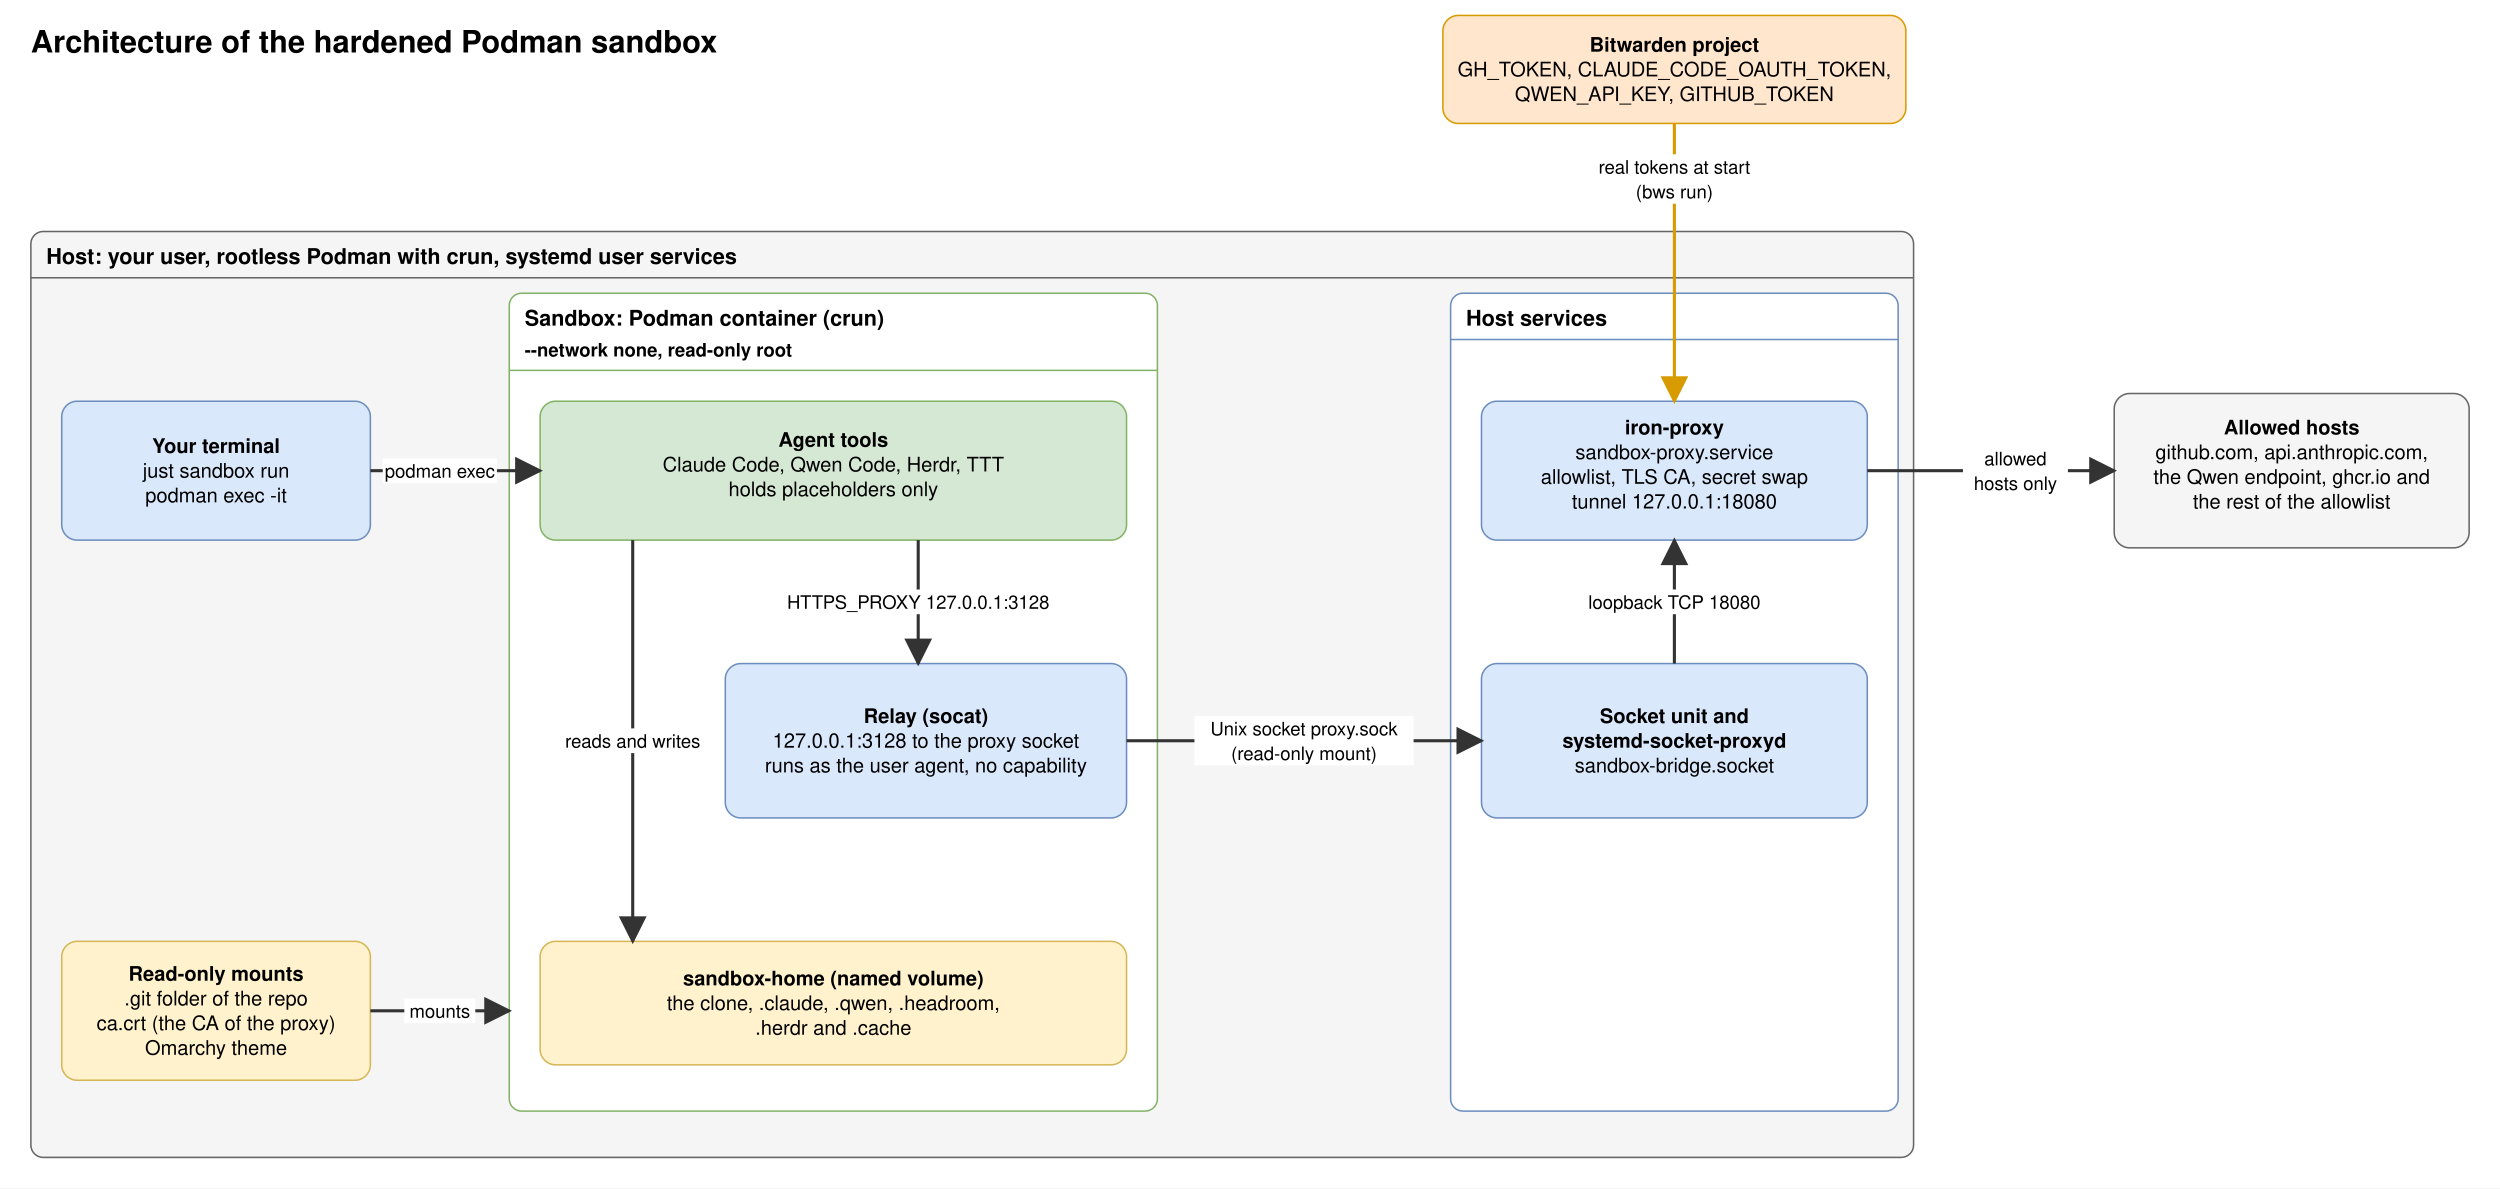
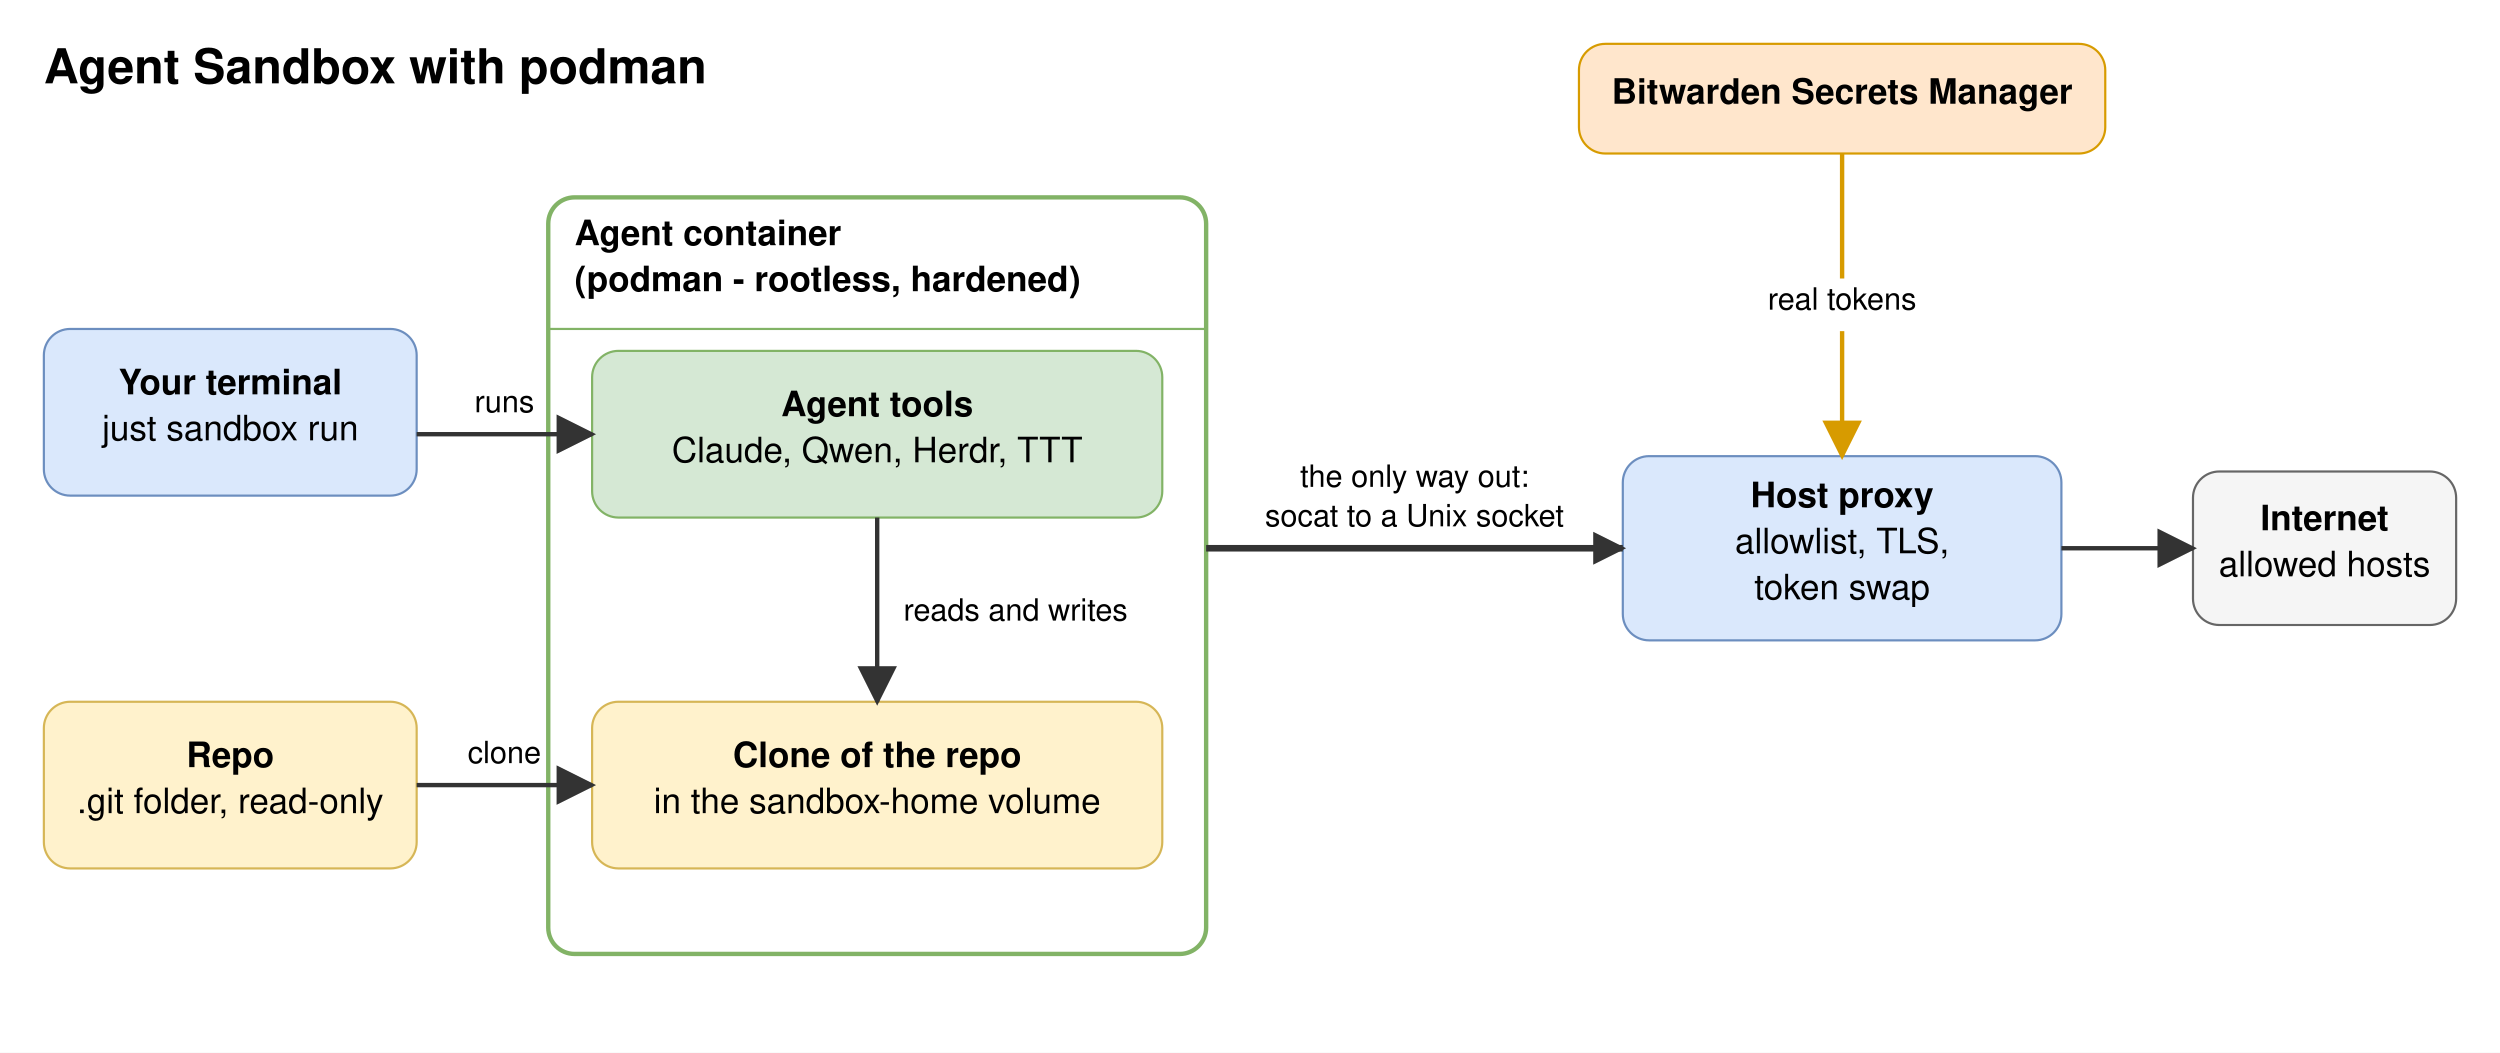
- <svg xmlns="http://www.w3.org/2000/svg" version="1.1" width="1620" height="770" viewBox="0 0 1620 770" font-family="Helvetica, Arial, sans-serif">
+ <svg xmlns="http://www.w3.org/2000/svg" version="1.1" width="1140" height="480" viewBox="0 0 1140 480" font-family="Helvetica, Arial, sans-serif">
  <defs>
    <marker id="a" viewBox="0 0 10 10" refX="9" refY="5" markerWidth="9" markerHeight="9" orient="auto">
+       <path d="M0,0 L10,5 L0,10 z" fill="#333333" />
+     </marker>
+     <marker id="b" viewBox="0 0 10 10" refX="9" refY="5" markerWidth="5" markerHeight="5" orient="auto">
      <path d="M0,0 L10,5 L0,10 z" fill="#333333" />
    </marker>
    <marker id="o" viewBox="0 0 10 10" refX="9" refY="5" markerWidth="9" markerHeight="9" orient="auto">
      <path d="M0,0 L10,5 L0,10 z" fill="#d79b00" />
    </marker>
  </defs>
-   <rect x="0" y="0" width="1620" height="770" fill="#ffffff" />
-   <text x="20" y="34" font-size="20" font-weight="bold" fill="#000000">Architecture of the hardened Podman sandbox</text>
-   <rect x="20" y="150" width="1220" height="600" rx="8" fill="#f5f5f5" stroke="#666666" stroke-width="1" />
-   <line x1="20" y1="180" x2="1240" y2="180" stroke="#666666" stroke-width="1" />
-   <text x="30" y="171" font-size="14" font-weight="bold" fill="#000000">Host: your user, rootless Podman with crun, systemd user services</text>
-   <rect x="330" y="190" width="420" height="530" rx="8" fill="#ffffff" stroke="#82b366" stroke-width="1" />
-   <line x1="330" y1="240" x2="750" y2="240" stroke="#82b366" stroke-width="1" />
-   <text x="340" y="211" font-size="14" font-weight="bold" fill="#000000">Sandbox: Podman container (crun)</text>
-   <text x="340" y="231" font-size="12" font-weight="bold" fill="#000000">--network none, read-only root</text>
-   <rect x="940" y="190" width="290" height="530" rx="8" fill="#ffffff" stroke="#6c8ebf" stroke-width="1" />
-   <line x1="940" y1="220" x2="1230" y2="220" stroke="#6c8ebf" stroke-width="1" />
-   <text x="950" y="211" font-size="14" font-weight="bold" fill="#000000">Host services</text>
-   <rect x="935" y="10" width="300" height="70" rx="10" fill="#ffe6cc" stroke="#d79b00" stroke-width="1" />
-   <g font-size="13" text-anchor="middle" fill="#000000">
-     <text x="1085" y="33.5" font-weight="bold">Bitwarden project</text>
-     <text x="1085" y="49.5">GH_TOKEN, CLAUDE_CODE_OAUTH_TOKEN,</text>
-     <text x="1085" y="65.5">QWEN_API_KEY, GITHUB_TOKEN</text>
+   <rect x="0" y="0" width="1140" height="480" fill="#ffffff" />
+   <text x="20" y="38" font-size="22" font-weight="bold" fill="#000000">Agent Sandbox with podman</text>
+   <rect x="720" y="20" width="240" height="50" rx="12" fill="#ffe6cc" stroke="#d79b00" stroke-width="1" />
+   <g font-size="16" text-anchor="middle" fill="#000000" font-weight="bold">
+     <text x="840.0" y="47.3">Bitwarden Secrets Manager</text>
  </g>
-   <rect x="40" y="260" width="200" height="90" rx="10" fill="#dae8fc" stroke="#6c8ebf" stroke-width="1" />
-   <g font-size="13" text-anchor="middle" fill="#000000">
-     <text x="140" y="293.5" font-weight="bold">Your terminal</text>
-     <text x="140" y="309.5">just sandbox run</text>
-     <text x="140" y="325.5">podman exec -it</text>
+   <rect x="20" y="150" width="170" height="76" rx="12" fill="#dae8fc" stroke="#6c8ebf" stroke-width="1" />
+   <g font-size="16" text-anchor="middle" fill="#000000">
+     <text x="105.0" y="179.8" font-weight="bold">Your terminal</text>
+     <text x="105.0" y="200.8">just sandbox run</text>
  </g>
-   <rect x="40" y="610" width="200" height="90" rx="10" fill="#fff2cc" stroke="#d6b656" stroke-width="1" />
-   <g font-size="13" text-anchor="middle" fill="#000000">
-     <text x="140" y="635.5" font-weight="bold">Read-only mounts</text>
-     <text x="140" y="651.5">.git folder of the repo</text>
-     <text x="140" y="667.5">ca.crt (the CA of the proxy)</text>
-     <text x="140" y="683.5">Omarchy theme</text>
+   <rect x="20" y="320" width="170" height="76" rx="12" fill="#fff2cc" stroke="#d6b656" stroke-width="1" />
+   <g font-size="16" text-anchor="middle" fill="#000000">
+     <text x="105.0" y="349.8" font-weight="bold">Repo</text>
+     <text x="105.0" y="370.8">.git folder, read-only</text>
  </g>
-   <rect x="350" y="260" width="380" height="90" rx="10" fill="#d5e8d4" stroke="#82b366" stroke-width="1" />
-   <g font-size="13" text-anchor="middle" fill="#000000">
-     <text x="540" y="289.5" font-weight="bold">Agent tools</text>
-     <text x="540" y="305.5">Claude Code, Qwen Code, Herdr, TTT</text>
-     <text x="540" y="321.5">holds placeholders only</text>
+   <rect x="250" y="90" width="300" height="345" rx="12" fill="#ffffff" stroke="#82b366" stroke-width="2" />
+   <line x1="250" y1="150" x2="550" y2="150" stroke="#82b366" stroke-width="1" />
+   <g font-size="16" text-anchor="start" fill="#000000" font-weight="bold">
+     <text x="262" y="111.8">Agent container</text>
+     <text x="262" y="132.8">(podman - rootless, hardened)</text>
  </g>
-   <rect x="470" y="430" width="260" height="100" rx="10" fill="#dae8fc" stroke="#6c8ebf" stroke-width="1" />
-   <g font-size="13" text-anchor="middle" fill="#000000">
-     <text x="600" y="468.5" font-weight="bold">Relay (socat)</text>
-     <text x="600" y="484.5">127.0.0.1:3128 to the proxy socket</text>
-     <text x="600" y="500.5">runs as the user agent, no capability</text>
+   <rect x="270" y="160" width="260" height="76" rx="12" fill="#d5e8d4" stroke="#82b366" stroke-width="1" />
+   <g font-size="16" text-anchor="middle" fill="#000000">
+     <text x="400.0" y="189.8" font-weight="bold">Agent tools</text>
+     <text x="400.0" y="210.8">Claude, Qwen, Herdr, TTT</text>
  </g>
-   <rect x="350" y="610" width="380" height="80" rx="10" fill="#fff2cc" stroke="#d6b656" stroke-width="1" />
-   <g font-size="13" text-anchor="middle" fill="#000000">
-     <text x="540" y="638.5" font-weight="bold">sandbox-home (named volume)</text>
-     <text x="540" y="654.5">the clone, .claude, .qwen, .headroom,</text>
-     <text x="540" y="670.5">.herdr and .cache</text>
+   <rect x="270" y="320" width="260" height="76" rx="12" fill="#fff2cc" stroke="#d6b656" stroke-width="1" />
+   <g font-size="16" text-anchor="middle" fill="#000000">
+     <text x="400.0" y="349.8" font-weight="bold">Clone of the repo</text>
+     <text x="400.0" y="370.8">in the sandbox-home volume</text>
  </g>
-   <rect x="960" y="260" width="250" height="90" rx="10" fill="#dae8fc" stroke="#6c8ebf" stroke-width="1" />
-   <g font-size="13" text-anchor="middle" fill="#000000">
-     <text x="1085" y="281.5" font-weight="bold">iron-proxy</text>
-     <text x="1085" y="297.5">sandbox-proxy.service</text>
-     <text x="1085" y="313.5">allowlist, TLS CA, secret swap</text>
-     <text x="1085" y="329.5">tunnel 127.0.0.1:18080</text>
+   <rect x="740" y="208" width="200" height="84" rx="12" fill="#dae8fc" stroke="#6c8ebf" stroke-width="1" />
+   <g font-size="16" text-anchor="middle" fill="#000000">
+     <text x="840.0" y="231.3" font-weight="bold">Host proxy</text>
+     <text x="840.0" y="252.3">allowlist, TLS,</text>
+     <text x="840.0" y="273.3">token swap</text>
  </g>
-   <rect x="960" y="430" width="250" height="100" rx="10" fill="#dae8fc" stroke="#6c8ebf" stroke-width="1" />
-   <g font-size="13" text-anchor="middle" fill="#000000">
-     <text x="1085" y="468.5" font-weight="bold">Socket unit and</text>
-     <text x="1085" y="484.5" font-weight="bold">systemd-socket-proxyd</text>
-     <text x="1085" y="500.5">sandbox-bridge.socket</text>
+   <rect x="1000" y="215" width="120" height="70" rx="12" fill="#f5f5f5" stroke="#666666" stroke-width="1" />
+   <g font-size="16" text-anchor="middle" fill="#000000">
+     <text x="1060.0" y="241.8" font-weight="bold">Internet</text>
+     <text x="1060.0" y="262.8">allowed hosts</text>
  </g>
-   <rect x="1370" y="255" width="230" height="100" rx="10" fill="#f5f5f5" stroke="#666666" stroke-width="1" />
-   <g font-size="13" text-anchor="middle" fill="#000000">
-     <text x="1485" y="281.5" font-weight="bold">Allowed hosts</text>
-     <text x="1485" y="297.5">github.com, api.anthropic.com,</text>
-     <text x="1485" y="313.5">the Qwen endpoint, ghcr.io and</text>
-     <text x="1485" y="329.5">the rest of the allowlist</text>
-   </g>
-   <g stroke="#333333" stroke-width="2" fill="none" marker-end="url(#a)">
-     <line x1="240" y1="305" x2="350" y2="305" />
-     <line x1="595" y1="350" x2="595" y2="430" />
-     <line x1="410" y1="350" x2="410" y2="610" />
-     <line x1="730" y1="480" x2="960" y2="480" />
-     <line x1="1085" y1="430" x2="1085" y2="350" />
-     <line x1="1210" y1="305" x2="1370" y2="305" />
-     <line x1="240" y1="655" x2="330" y2="655" />
-   </g>
-   <line x1="1085" y1="80" x2="1085" y2="260" stroke="#d79b00" stroke-width="2" marker-end="url(#o)" />
-   <g font-size="12" text-anchor="middle" fill="#000000">
-     <rect x="248" y="297" width="74" height="16" fill="#ffffff" />
-     <text x="285" y="309.5">podman exec</text>
-     <rect x="512" y="382" width="166" height="16" fill="#ffffff" />
-     <text x="595" y="394.5">HTTPS_PROXY 127.0.0.1:3128</text>
-     <rect x="357" y="472" width="106" height="16" fill="#ffffff" />
-     <text x="410" y="484.5">reads and writes</text>
-     <rect x="774" y="464" width="142" height="32" fill="#ffffff" />
-     <text x="845" y="476.5">Unix socket proxy.sock</text>
-     <text x="845" y="492.5">(read-only mount)</text>
-     <rect x="1026" y="382" width="118" height="16" fill="#ffffff" />
-     <text x="1085" y="394.5">loopback TCP 18080</text>
-     <rect x="1272" y="289" width="68" height="32" fill="#ffffff" />
-     <text x="1306" y="301.5">allowed</text>
-     <text x="1306" y="317.5">hosts only</text>
-     <rect x="1020" y="100" width="130" height="32" fill="#ffffff" />
-     <text x="1085" y="112.5">real tokens at start</text>
-     <text x="1085" y="128.5">(bws run)</text>
-     <rect x="262" y="647" width="46" height="16" fill="#ffffff" />
-     <text x="285" y="659.5">mounts</text>
+   <path d="M190,198 L270,198" fill="none" stroke="#333333" stroke-width="2" marker-end="url(#a)" />
+   <path d="M190,358 L270,358" fill="none" stroke="#333333" stroke-width="2" marker-end="url(#a)" />
+   <path d="M550,250 L740,250" fill="none" stroke="#333333" stroke-width="3" marker-end="url(#b)" />
+   <path d="M940,250 L1000,250" fill="none" stroke="#333333" stroke-width="2" marker-end="url(#a)" />
+   <path d="M400,236 L400,320" fill="none" stroke="#333333" stroke-width="2" marker-end="url(#a)" />
+   <path d="M840,70 L840,208" fill="none" stroke="#d79b00" stroke-width="2" marker-end="url(#o)" />
+   <text x="230.0" y="188.0" font-size="14" text-anchor="middle" fill="#000000">runs</text>
+   <text x="230.0" y="348.0" font-size="14" text-anchor="middle" fill="#000000">clone</text>
+   <text x="645.0" y="222.0" font-size="14" text-anchor="middle" fill="#000000">the only way out:</text>
+   <text x="645.0" y="240.0" font-size="14" text-anchor="middle" fill="#000000">socat to a Unix socket</text>
+   <text x="412.0" y="283.0" font-size="14" text-anchor="start" fill="#000000">reads and writes</text>
+   <rect x="791.2" y="127.0" width="97.6" height="24" fill="#ffffff" />
+   <g font-size="14" text-anchor="middle" fill="#000000">
+     <text x="840.0" y="141.2">real tokens</text>
  </g>
</svg>
